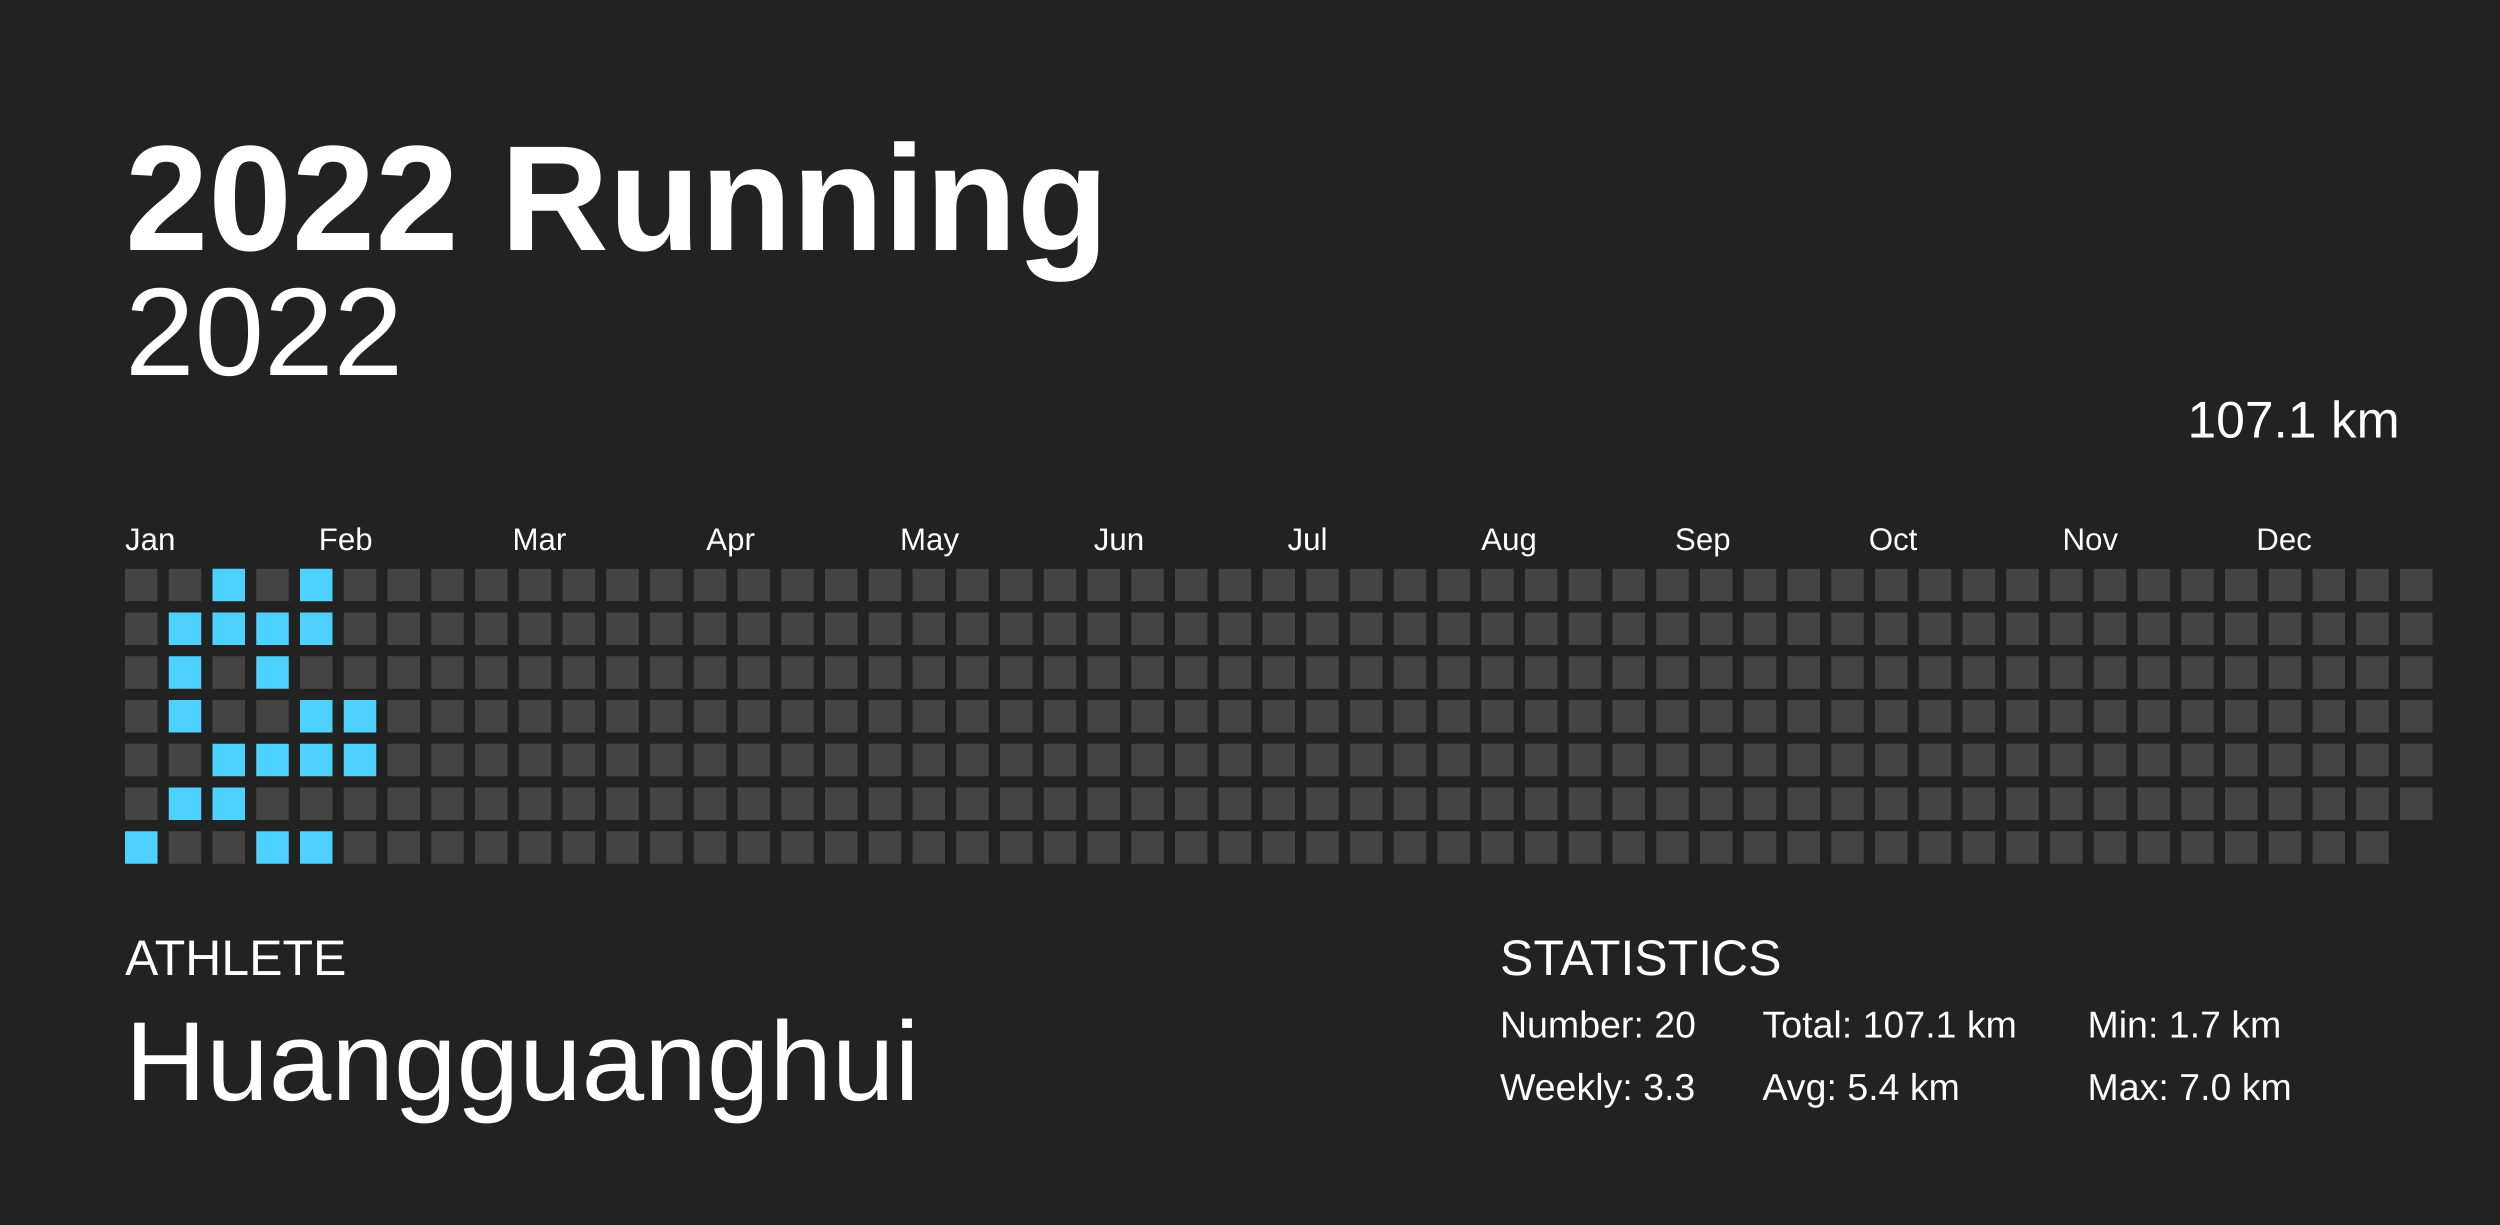
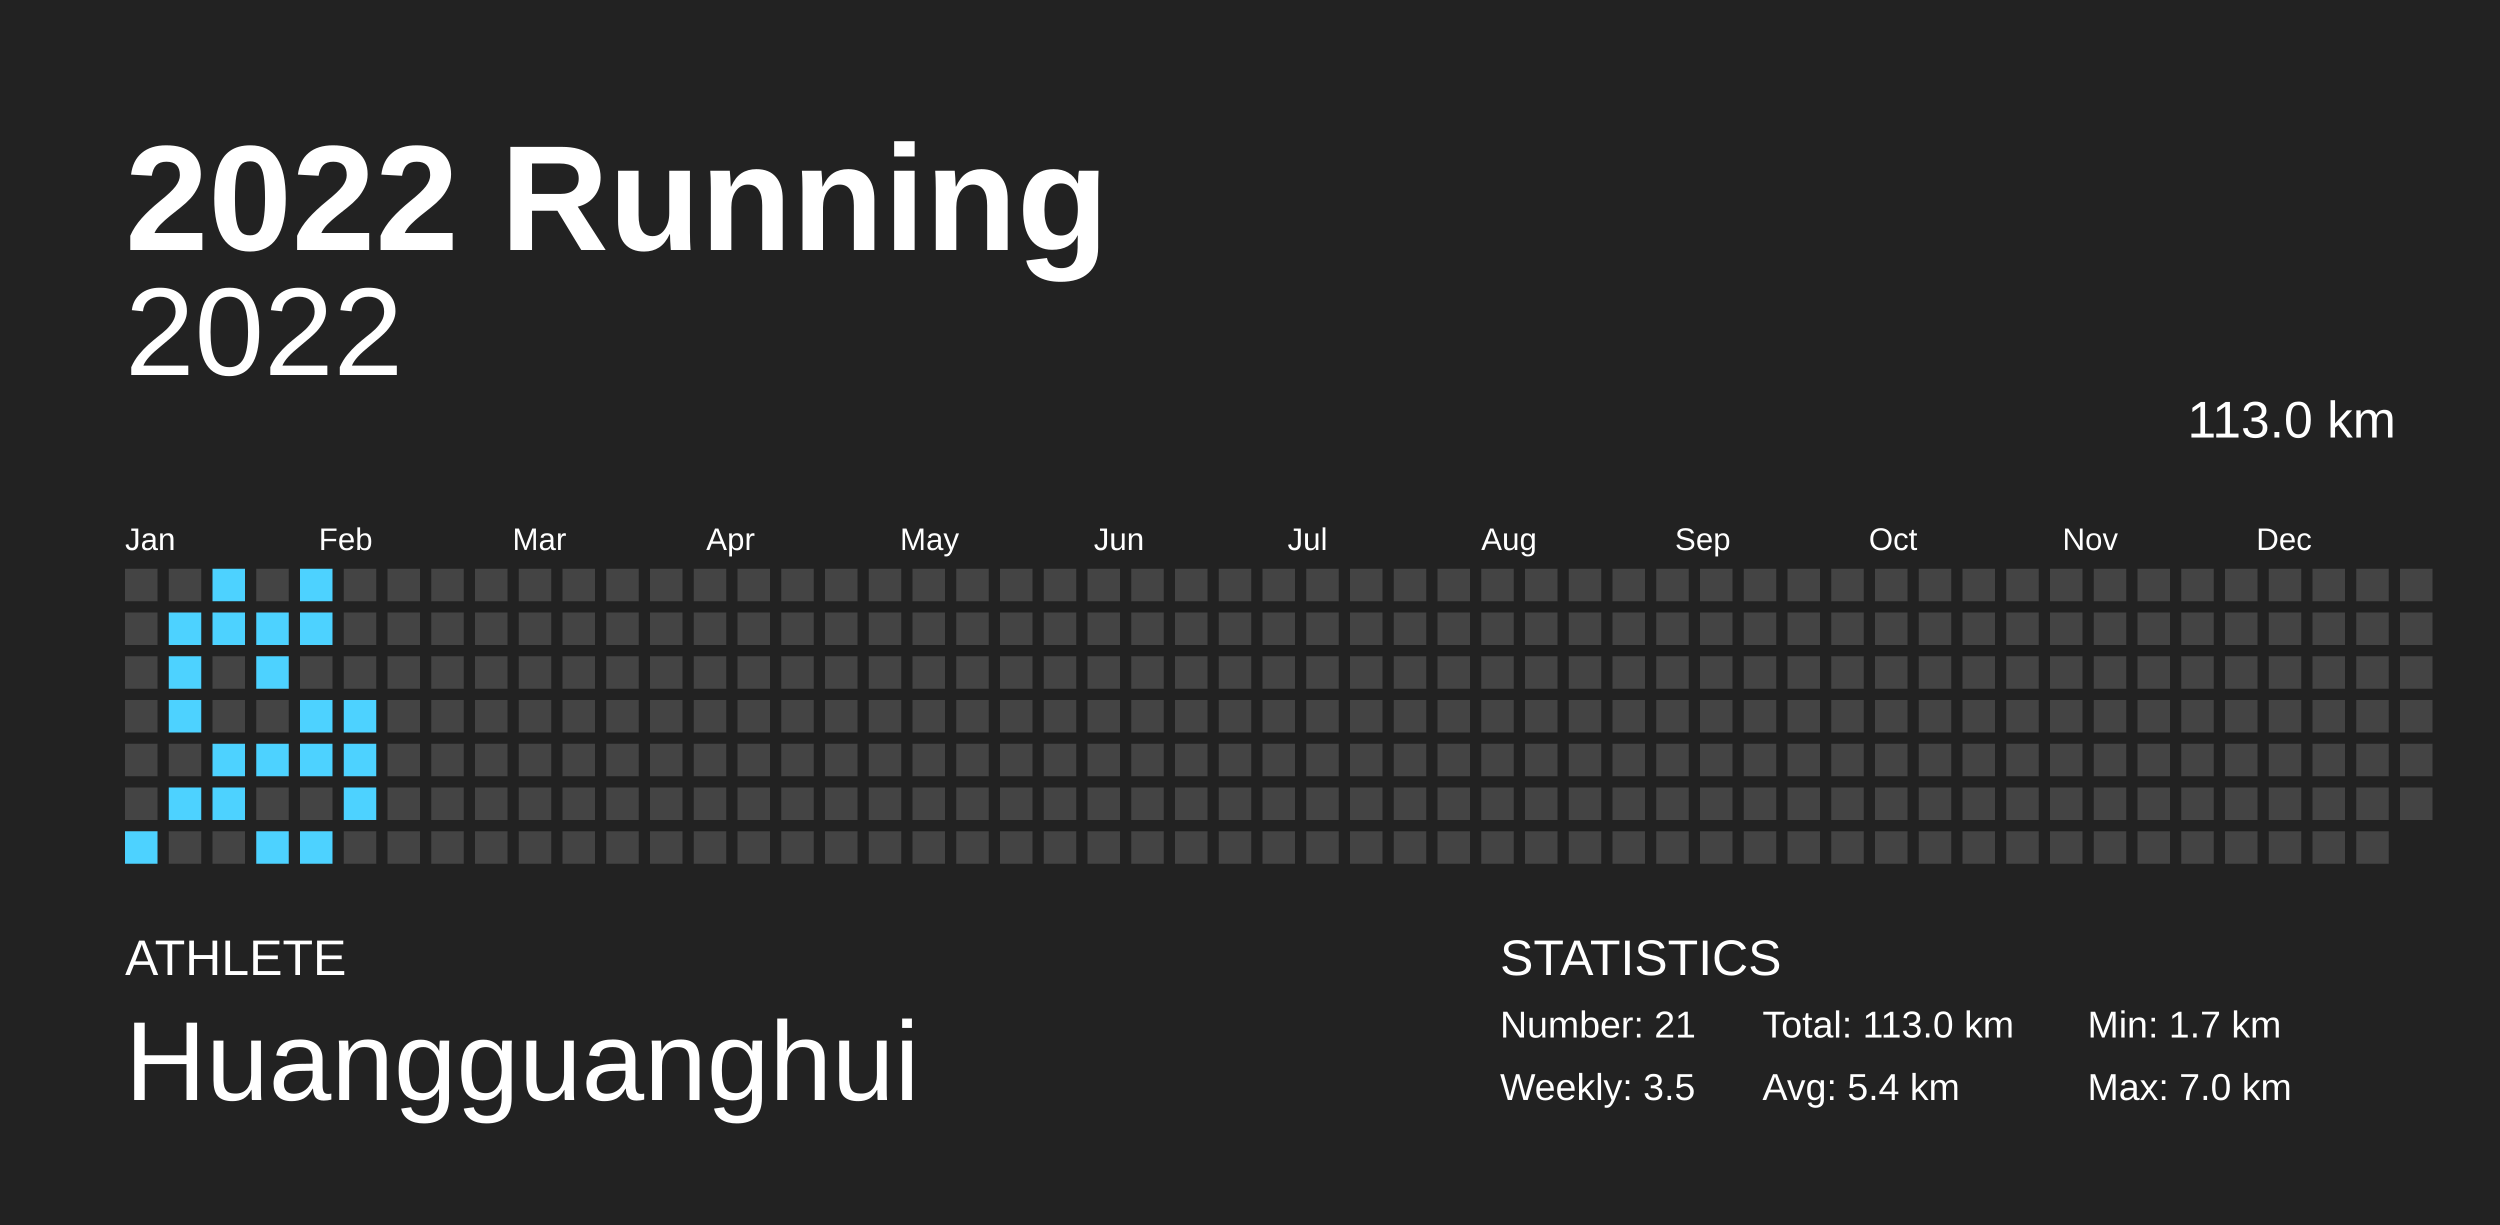
<svg xmlns="http://www.w3.org/2000/svg" baseProfile="full" height="98mm" version="1.1" viewBox="0,0,200,98" width="200mm">
  <defs />
  <rect fill="#222222" height="98" width="200" x="0" y="0" />
  <text fill="#FFFFFF" style="font-size:12px; font-family:Arial; font-weight:bold;" x="10" y="20">2022 Running</text>
  <text fill="#FFFFFF" style="font-size:4px; font-family:Arial" x="10" y="78">ATHLETE</text>
  <text fill="#FFFFFF" style="font-size:9px; font-family:Arial" x="10" y="88">Huangguanghui</text>
  <text fill="#FFFFFF" style="font-size:4px; font-family:Arial" x="120" y="78">STATISTICS</text>
-   <text fill="#FFFFFF" style="font-size:3px; font-family:Arial" x="120" y="83">Number: 20</text>
-   <text fill="#FFFFFF" style="font-size:3px; font-family:Arial" x="120" y="88">Weekly: 3.3</text>
-   <text fill="#FFFFFF" style="font-size:3px; font-family:Arial" x="141" y="83">Total: 107.1 km</text>
+   <text fill="#FFFFFF" style="font-size:3px; font-family:Arial" x="120" y="83">Number: 21</text>
+   <text fill="#FFFFFF" style="font-size:3px; font-family:Arial" x="120" y="88">Weekly: 3.5</text>
+   <text fill="#FFFFFF" style="font-size:3px; font-family:Arial" x="141" y="83">Total: 113.0 km</text>
  <text fill="#FFFFFF" style="font-size:3px; font-family:Arial" x="141" y="88">Avg: 5.4 km</text>
  <text fill="#FFFFFF" style="font-size:3px; font-family:Arial" x="167" y="83">Min: 1.7 km</text>
  <text fill="#FFFFFF" style="font-size:3px; font-family:Arial" x="167" y="88">Max: 7.0 km</text>
  <text alignment-baseline="hanging" fill="#FFFFFF" style="font-size:10.0px; font-family:Arial;" x="10" y="30">2022</text>
-   <text alignment-baseline="hanging" fill="#FFFFFF" style="font-size:4.125px; font-family:Arial;" x="175" y="35">107.1 km</text>
+   <text alignment-baseline="hanging" fill="#FFFFFF" style="font-size:4.125px; font-family:Arial;" x="175" y="35">113.0 km</text>
  <text fill="#FFFFFF" style="font-size:2.5px; font-family:Arial" x="10.0" y="44">Jan</text>
  <text fill="#FFFFFF" style="font-size:2.5px; font-family:Arial" x="25.5" y="44">Feb</text>
  <text fill="#FFFFFF" style="font-size:2.5px; font-family:Arial" x="41.0" y="44">Mar</text>
  <text fill="#FFFFFF" style="font-size:2.5px; font-family:Arial" x="56.5" y="44">Apr</text>
  <text fill="#FFFFFF" style="font-size:2.5px; font-family:Arial" x="72.0" y="44">May</text>
  <text fill="#FFFFFF" style="font-size:2.5px; font-family:Arial" x="87.5" y="44">Jun</text>
  <text fill="#FFFFFF" style="font-size:2.5px; font-family:Arial" x="103.0" y="44">Jul</text>
  <text fill="#FFFFFF" style="font-size:2.5px; font-family:Arial" x="118.5" y="44">Aug</text>
  <text fill="#FFFFFF" style="font-size:2.5px; font-family:Arial" x="134.0" y="44">Sep</text>
  <text fill="#FFFFFF" style="font-size:2.5px; font-family:Arial" x="149.5" y="44">Oct</text>
  <text fill="#FFFFFF" style="font-size:2.5px; font-family:Arial" x="165.0" y="44">Nov</text>
  <text fill="#FFFFFF" style="font-size:2.5px; font-family:Arial" x="180.5" y="44">Dec</text>
  <rect fill="#444444" height="2.6" width="2.6" x="10.0" y="45.5" />
  <rect fill="#444444" height="2.6" width="2.6" x="10.0" y="49.0" />
  <rect fill="#444444" height="2.6" width="2.6" x="10.0" y="52.5" />
  <rect fill="#444444" height="2.6" width="2.6" x="10.0" y="56.0" />
  <rect fill="#444444" height="2.6" width="2.6" x="10.0" y="59.5" />
  <rect fill="#444444" height="2.6" width="2.6" x="10.0" y="63.0" />
  <rect fill="#4dd2ff" height="2.6" width="2.6" x="10.0" y="66.5" />
  <rect fill="#444444" height="2.6" width="2.6" x="13.5" y="45.5" />
  <rect fill="#4dd2ff" height="2.6" width="2.6" x="13.5" y="49.0" />
  <rect fill="#4dd2ff" height="2.6" width="2.6" x="13.5" y="52.5" />
  <rect fill="#4dd2ff" height="2.6" width="2.6" x="13.5" y="56.0" />
  <rect fill="#444444" height="2.6" width="2.6" x="13.5" y="59.5" />
  <rect fill="#4dd2ff" height="2.6" width="2.6" x="13.5" y="63.0" />
  <rect fill="#444444" height="2.6" width="2.6" x="13.5" y="66.5" />
  <rect fill="#4dd2ff" height="2.6" width="2.6" x="17.0" y="45.5" />
  <rect fill="#4dd2ff" height="2.6" width="2.6" x="17.0" y="49.0" />
  <rect fill="#444444" height="2.6" width="2.6" x="17.0" y="52.5" />
  <rect fill="#444444" height="2.6" width="2.6" x="17.0" y="56.0" />
  <rect fill="#4dd2ff" height="2.6" width="2.6" x="17.0" y="59.5" />
  <rect fill="#4dd2ff" height="2.6" width="2.6" x="17.0" y="63.0" />
  <rect fill="#444444" height="2.6" width="2.6" x="17.0" y="66.5" />
  <rect fill="#444444" height="2.6" width="2.6" x="20.5" y="45.5" />
  <rect fill="#4dd2ff" height="2.6" width="2.6" x="20.5" y="49.0" />
  <rect fill="#4dd2ff" height="2.6" width="2.6" x="20.5" y="52.5" />
  <rect fill="#444444" height="2.6" width="2.6" x="20.5" y="56.0" />
  <rect fill="#4dd2ff" height="2.6" width="2.6" x="20.5" y="59.5" />
  <rect fill="#444444" height="2.6" width="2.6" x="20.5" y="63.0" />
  <rect fill="#4dd2ff" height="2.6" width="2.6" x="20.5" y="66.5" />
  <rect fill="#4dd2ff" height="2.6" width="2.6" x="24.0" y="45.5" />
  <rect fill="#4dd2ff" height="2.6" width="2.6" x="24.0" y="49.0" />
  <rect fill="#444444" height="2.6" width="2.6" x="24.0" y="52.5" />
  <rect fill="#4dd2ff" height="2.6" width="2.6" x="24.0" y="56.0" />
  <rect fill="#4dd2ff" height="2.6" width="2.6" x="24.0" y="59.5" />
  <rect fill="#444444" height="2.6" width="2.6" x="24.0" y="63.0" />
  <rect fill="#4dd2ff" height="2.6" width="2.6" x="24.0" y="66.5" />
  <rect fill="#444444" height="2.6" width="2.6" x="27.5" y="45.5" />
  <rect fill="#444444" height="2.6" width="2.6" x="27.5" y="49.0" />
  <rect fill="#444444" height="2.6" width="2.6" x="27.5" y="52.5" />
  <rect fill="#4dd2ff" height="2.6" width="2.6" x="27.5" y="56.0" />
  <rect fill="#4dd2ff" height="2.6" width="2.6" x="27.5" y="59.5" />
-   <rect fill="#444444" height="2.6" width="2.6" x="27.5" y="63.0" />
+   <rect fill="#4dd2ff" height="2.6" width="2.6" x="27.5" y="63.0" />
  <rect fill="#444444" height="2.6" width="2.6" x="27.5" y="66.5" />
  <rect fill="#444444" height="2.6" width="2.6" x="31.0" y="45.5" />
  <rect fill="#444444" height="2.6" width="2.6" x="31.0" y="49.0" />
  <rect fill="#444444" height="2.6" width="2.6" x="31.0" y="52.5" />
  <rect fill="#444444" height="2.6" width="2.6" x="31.0" y="56.0" />
  <rect fill="#444444" height="2.6" width="2.6" x="31.0" y="59.5" />
  <rect fill="#444444" height="2.6" width="2.6" x="31.0" y="63.0" />
  <rect fill="#444444" height="2.6" width="2.6" x="31.0" y="66.5" />
  <rect fill="#444444" height="2.6" width="2.6" x="34.5" y="45.5" />
  <rect fill="#444444" height="2.6" width="2.6" x="34.5" y="49.0" />
  <rect fill="#444444" height="2.6" width="2.6" x="34.5" y="52.5" />
  <rect fill="#444444" height="2.6" width="2.6" x="34.5" y="56.0" />
  <rect fill="#444444" height="2.6" width="2.6" x="34.5" y="59.5" />
  <rect fill="#444444" height="2.6" width="2.6" x="34.5" y="63.0" />
  <rect fill="#444444" height="2.6" width="2.6" x="34.5" y="66.5" />
  <rect fill="#444444" height="2.6" width="2.6" x="38.0" y="45.5" />
  <rect fill="#444444" height="2.6" width="2.6" x="38.0" y="49.0" />
  <rect fill="#444444" height="2.6" width="2.6" x="38.0" y="52.5" />
  <rect fill="#444444" height="2.6" width="2.6" x="38.0" y="56.0" />
  <rect fill="#444444" height="2.6" width="2.6" x="38.0" y="59.5" />
  <rect fill="#444444" height="2.6" width="2.6" x="38.0" y="63.0" />
  <rect fill="#444444" height="2.6" width="2.6" x="38.0" y="66.5" />
  <rect fill="#444444" height="2.6" width="2.6" x="41.5" y="45.5" />
  <rect fill="#444444" height="2.6" width="2.6" x="41.5" y="49.0" />
  <rect fill="#444444" height="2.6" width="2.6" x="41.5" y="52.5" />
  <rect fill="#444444" height="2.6" width="2.6" x="41.5" y="56.0" />
  <rect fill="#444444" height="2.6" width="2.6" x="41.5" y="59.5" />
  <rect fill="#444444" height="2.6" width="2.6" x="41.5" y="63.0" />
  <rect fill="#444444" height="2.6" width="2.6" x="41.5" y="66.5" />
  <rect fill="#444444" height="2.6" width="2.6" x="45.0" y="45.5" />
  <rect fill="#444444" height="2.6" width="2.6" x="45.0" y="49.0" />
  <rect fill="#444444" height="2.6" width="2.6" x="45.0" y="52.5" />
  <rect fill="#444444" height="2.6" width="2.6" x="45.0" y="56.0" />
  <rect fill="#444444" height="2.6" width="2.6" x="45.0" y="59.5" />
  <rect fill="#444444" height="2.6" width="2.6" x="45.0" y="63.0" />
  <rect fill="#444444" height="2.6" width="2.6" x="45.0" y="66.5" />
  <rect fill="#444444" height="2.6" width="2.6" x="48.5" y="45.5" />
  <rect fill="#444444" height="2.6" width="2.6" x="48.5" y="49.0" />
  <rect fill="#444444" height="2.6" width="2.6" x="48.5" y="52.5" />
  <rect fill="#444444" height="2.6" width="2.6" x="48.5" y="56.0" />
  <rect fill="#444444" height="2.6" width="2.6" x="48.5" y="59.5" />
  <rect fill="#444444" height="2.6" width="2.6" x="48.5" y="63.0" />
  <rect fill="#444444" height="2.6" width="2.6" x="48.5" y="66.5" />
  <rect fill="#444444" height="2.6" width="2.6" x="52.0" y="45.5" />
  <rect fill="#444444" height="2.6" width="2.6" x="52.0" y="49.0" />
  <rect fill="#444444" height="2.6" width="2.6" x="52.0" y="52.5" />
  <rect fill="#444444" height="2.6" width="2.6" x="52.0" y="56.0" />
  <rect fill="#444444" height="2.6" width="2.6" x="52.0" y="59.5" />
  <rect fill="#444444" height="2.6" width="2.6" x="52.0" y="63.0" />
  <rect fill="#444444" height="2.6" width="2.6" x="52.0" y="66.5" />
  <rect fill="#444444" height="2.6" width="2.6" x="55.5" y="45.5" />
  <rect fill="#444444" height="2.6" width="2.6" x="55.5" y="49.0" />
  <rect fill="#444444" height="2.6" width="2.6" x="55.5" y="52.5" />
  <rect fill="#444444" height="2.6" width="2.6" x="55.5" y="56.0" />
  <rect fill="#444444" height="2.6" width="2.6" x="55.5" y="59.5" />
  <rect fill="#444444" height="2.6" width="2.6" x="55.5" y="63.0" />
  <rect fill="#444444" height="2.6" width="2.6" x="55.5" y="66.5" />
  <rect fill="#444444" height="2.6" width="2.6" x="59.0" y="45.5" />
  <rect fill="#444444" height="2.6" width="2.6" x="59.0" y="49.0" />
  <rect fill="#444444" height="2.6" width="2.6" x="59.0" y="52.5" />
  <rect fill="#444444" height="2.6" width="2.6" x="59.0" y="56.0" />
  <rect fill="#444444" height="2.6" width="2.6" x="59.0" y="59.5" />
  <rect fill="#444444" height="2.6" width="2.6" x="59.0" y="63.0" />
  <rect fill="#444444" height="2.6" width="2.6" x="59.0" y="66.5" />
  <rect fill="#444444" height="2.6" width="2.6" x="62.5" y="45.5" />
  <rect fill="#444444" height="2.6" width="2.6" x="62.5" y="49.0" />
  <rect fill="#444444" height="2.6" width="2.6" x="62.5" y="52.5" />
  <rect fill="#444444" height="2.6" width="2.6" x="62.5" y="56.0" />
  <rect fill="#444444" height="2.6" width="2.6" x="62.5" y="59.5" />
  <rect fill="#444444" height="2.6" width="2.6" x="62.5" y="63.0" />
  <rect fill="#444444" height="2.6" width="2.6" x="62.5" y="66.5" />
  <rect fill="#444444" height="2.6" width="2.6" x="66.0" y="45.5" />
  <rect fill="#444444" height="2.6" width="2.6" x="66.0" y="49.0" />
  <rect fill="#444444" height="2.6" width="2.6" x="66.0" y="52.5" />
  <rect fill="#444444" height="2.6" width="2.6" x="66.0" y="56.0" />
  <rect fill="#444444" height="2.6" width="2.6" x="66.0" y="59.5" />
  <rect fill="#444444" height="2.6" width="2.6" x="66.0" y="63.0" />
  <rect fill="#444444" height="2.6" width="2.6" x="66.0" y="66.5" />
  <rect fill="#444444" height="2.6" width="2.6" x="69.5" y="45.5" />
  <rect fill="#444444" height="2.6" width="2.6" x="69.5" y="49.0" />
  <rect fill="#444444" height="2.6" width="2.6" x="69.5" y="52.5" />
  <rect fill="#444444" height="2.6" width="2.6" x="69.5" y="56.0" />
  <rect fill="#444444" height="2.6" width="2.6" x="69.5" y="59.5" />
  <rect fill="#444444" height="2.6" width="2.6" x="69.5" y="63.0" />
  <rect fill="#444444" height="2.6" width="2.6" x="69.5" y="66.5" />
  <rect fill="#444444" height="2.6" width="2.6" x="73.0" y="45.5" />
  <rect fill="#444444" height="2.6" width="2.6" x="73.0" y="49.0" />
  <rect fill="#444444" height="2.6" width="2.6" x="73.0" y="52.5" />
  <rect fill="#444444" height="2.6" width="2.6" x="73.0" y="56.0" />
  <rect fill="#444444" height="2.6" width="2.6" x="73.0" y="59.5" />
  <rect fill="#444444" height="2.6" width="2.6" x="73.0" y="63.0" />
  <rect fill="#444444" height="2.6" width="2.6" x="73.0" y="66.5" />
  <rect fill="#444444" height="2.6" width="2.6" x="76.5" y="45.5" />
  <rect fill="#444444" height="2.6" width="2.6" x="76.5" y="49.0" />
  <rect fill="#444444" height="2.6" width="2.6" x="76.5" y="52.5" />
  <rect fill="#444444" height="2.6" width="2.6" x="76.5" y="56.0" />
  <rect fill="#444444" height="2.6" width="2.6" x="76.5" y="59.5" />
  <rect fill="#444444" height="2.6" width="2.6" x="76.5" y="63.0" />
  <rect fill="#444444" height="2.6" width="2.6" x="76.5" y="66.5" />
  <rect fill="#444444" height="2.6" width="2.6" x="80.0" y="45.5" />
  <rect fill="#444444" height="2.6" width="2.6" x="80.0" y="49.0" />
  <rect fill="#444444" height="2.6" width="2.6" x="80.0" y="52.5" />
  <rect fill="#444444" height="2.6" width="2.6" x="80.0" y="56.0" />
  <rect fill="#444444" height="2.6" width="2.6" x="80.0" y="59.5" />
  <rect fill="#444444" height="2.6" width="2.6" x="80.0" y="63.0" />
  <rect fill="#444444" height="2.6" width="2.6" x="80.0" y="66.5" />
  <rect fill="#444444" height="2.6" width="2.6" x="83.5" y="45.5" />
  <rect fill="#444444" height="2.6" width="2.6" x="83.5" y="49.0" />
  <rect fill="#444444" height="2.6" width="2.6" x="83.5" y="52.5" />
  <rect fill="#444444" height="2.6" width="2.6" x="83.5" y="56.0" />
  <rect fill="#444444" height="2.6" width="2.6" x="83.5" y="59.5" />
  <rect fill="#444444" height="2.6" width="2.6" x="83.5" y="63.0" />
  <rect fill="#444444" height="2.6" width="2.6" x="83.5" y="66.5" />
  <rect fill="#444444" height="2.6" width="2.6" x="87.0" y="45.5" />
  <rect fill="#444444" height="2.6" width="2.6" x="87.0" y="49.0" />
  <rect fill="#444444" height="2.6" width="2.6" x="87.0" y="52.5" />
  <rect fill="#444444" height="2.6" width="2.6" x="87.0" y="56.0" />
  <rect fill="#444444" height="2.6" width="2.6" x="87.0" y="59.5" />
  <rect fill="#444444" height="2.6" width="2.6" x="87.0" y="63.0" />
  <rect fill="#444444" height="2.6" width="2.6" x="87.0" y="66.5" />
  <rect fill="#444444" height="2.6" width="2.6" x="90.5" y="45.5" />
  <rect fill="#444444" height="2.6" width="2.6" x="90.5" y="49.0" />
  <rect fill="#444444" height="2.6" width="2.6" x="90.5" y="52.5" />
  <rect fill="#444444" height="2.6" width="2.6" x="90.5" y="56.0" />
  <rect fill="#444444" height="2.6" width="2.6" x="90.5" y="59.5" />
  <rect fill="#444444" height="2.6" width="2.6" x="90.5" y="63.0" />
  <rect fill="#444444" height="2.6" width="2.6" x="90.5" y="66.5" />
  <rect fill="#444444" height="2.6" width="2.6" x="94.0" y="45.5" />
  <rect fill="#444444" height="2.6" width="2.6" x="94.0" y="49.0" />
  <rect fill="#444444" height="2.6" width="2.6" x="94.0" y="52.5" />
  <rect fill="#444444" height="2.6" width="2.6" x="94.0" y="56.0" />
  <rect fill="#444444" height="2.6" width="2.6" x="94.0" y="59.5" />
  <rect fill="#444444" height="2.6" width="2.6" x="94.0" y="63.0" />
  <rect fill="#444444" height="2.6" width="2.6" x="94.0" y="66.5" />
  <rect fill="#444444" height="2.6" width="2.6" x="97.5" y="45.5" />
  <rect fill="#444444" height="2.6" width="2.6" x="97.5" y="49.0" />
  <rect fill="#444444" height="2.6" width="2.6" x="97.5" y="52.5" />
  <rect fill="#444444" height="2.6" width="2.6" x="97.5" y="56.0" />
  <rect fill="#444444" height="2.6" width="2.6" x="97.5" y="59.5" />
  <rect fill="#444444" height="2.6" width="2.6" x="97.5" y="63.0" />
  <rect fill="#444444" height="2.6" width="2.6" x="97.5" y="66.5" />
  <rect fill="#444444" height="2.6" width="2.6" x="101.0" y="45.5" />
  <rect fill="#444444" height="2.6" width="2.6" x="101.0" y="49.0" />
  <rect fill="#444444" height="2.6" width="2.6" x="101.0" y="52.5" />
  <rect fill="#444444" height="2.6" width="2.6" x="101.0" y="56.0" />
  <rect fill="#444444" height="2.6" width="2.6" x="101.0" y="59.5" />
  <rect fill="#444444" height="2.6" width="2.6" x="101.0" y="63.0" />
  <rect fill="#444444" height="2.6" width="2.6" x="101.0" y="66.5" />
  <rect fill="#444444" height="2.6" width="2.6" x="104.5" y="45.5" />
  <rect fill="#444444" height="2.6" width="2.6" x="104.5" y="49.0" />
  <rect fill="#444444" height="2.6" width="2.6" x="104.5" y="52.5" />
  <rect fill="#444444" height="2.6" width="2.6" x="104.5" y="56.0" />
  <rect fill="#444444" height="2.6" width="2.6" x="104.5" y="59.5" />
  <rect fill="#444444" height="2.6" width="2.6" x="104.5" y="63.0" />
  <rect fill="#444444" height="2.6" width="2.6" x="104.5" y="66.5" />
  <rect fill="#444444" height="2.6" width="2.6" x="108.0" y="45.5" />
  <rect fill="#444444" height="2.6" width="2.6" x="108.0" y="49.0" />
  <rect fill="#444444" height="2.6" width="2.6" x="108.0" y="52.5" />
  <rect fill="#444444" height="2.6" width="2.6" x="108.0" y="56.0" />
  <rect fill="#444444" height="2.6" width="2.6" x="108.0" y="59.5" />
  <rect fill="#444444" height="2.6" width="2.6" x="108.0" y="63.0" />
  <rect fill="#444444" height="2.6" width="2.6" x="108.0" y="66.5" />
  <rect fill="#444444" height="2.6" width="2.6" x="111.5" y="45.5" />
  <rect fill="#444444" height="2.6" width="2.6" x="111.5" y="49.0" />
  <rect fill="#444444" height="2.6" width="2.6" x="111.5" y="52.5" />
  <rect fill="#444444" height="2.6" width="2.6" x="111.5" y="56.0" />
  <rect fill="#444444" height="2.6" width="2.6" x="111.5" y="59.5" />
  <rect fill="#444444" height="2.6" width="2.6" x="111.5" y="63.0" />
  <rect fill="#444444" height="2.6" width="2.6" x="111.5" y="66.5" />
  <rect fill="#444444" height="2.6" width="2.6" x="115.0" y="45.5" />
  <rect fill="#444444" height="2.6" width="2.6" x="115.0" y="49.0" />
  <rect fill="#444444" height="2.6" width="2.6" x="115.0" y="52.5" />
  <rect fill="#444444" height="2.6" width="2.6" x="115.0" y="56.0" />
  <rect fill="#444444" height="2.6" width="2.6" x="115.0" y="59.5" />
  <rect fill="#444444" height="2.6" width="2.6" x="115.0" y="63.0" />
  <rect fill="#444444" height="2.6" width="2.6" x="115.0" y="66.5" />
  <rect fill="#444444" height="2.6" width="2.6" x="118.5" y="45.5" />
  <rect fill="#444444" height="2.6" width="2.6" x="118.5" y="49.0" />
  <rect fill="#444444" height="2.6" width="2.6" x="118.5" y="52.5" />
  <rect fill="#444444" height="2.6" width="2.6" x="118.5" y="56.0" />
  <rect fill="#444444" height="2.6" width="2.6" x="118.5" y="59.5" />
  <rect fill="#444444" height="2.6" width="2.6" x="118.5" y="63.0" />
  <rect fill="#444444" height="2.6" width="2.6" x="118.5" y="66.5" />
  <rect fill="#444444" height="2.6" width="2.6" x="122.0" y="45.5" />
  <rect fill="#444444" height="2.6" width="2.6" x="122.0" y="49.0" />
  <rect fill="#444444" height="2.6" width="2.6" x="122.0" y="52.5" />
  <rect fill="#444444" height="2.6" width="2.6" x="122.0" y="56.0" />
  <rect fill="#444444" height="2.6" width="2.6" x="122.0" y="59.5" />
  <rect fill="#444444" height="2.6" width="2.6" x="122.0" y="63.0" />
  <rect fill="#444444" height="2.6" width="2.6" x="122.0" y="66.5" />
  <rect fill="#444444" height="2.6" width="2.6" x="125.5" y="45.5" />
  <rect fill="#444444" height="2.6" width="2.6" x="125.5" y="49.0" />
  <rect fill="#444444" height="2.6" width="2.6" x="125.5" y="52.5" />
  <rect fill="#444444" height="2.6" width="2.6" x="125.5" y="56.0" />
  <rect fill="#444444" height="2.6" width="2.6" x="125.5" y="59.5" />
  <rect fill="#444444" height="2.6" width="2.6" x="125.5" y="63.0" />
  <rect fill="#444444" height="2.6" width="2.6" x="125.5" y="66.5" />
  <rect fill="#444444" height="2.6" width="2.6" x="129.0" y="45.5" />
  <rect fill="#444444" height="2.6" width="2.6" x="129.0" y="49.0" />
  <rect fill="#444444" height="2.6" width="2.6" x="129.0" y="52.5" />
  <rect fill="#444444" height="2.6" width="2.6" x="129.0" y="56.0" />
  <rect fill="#444444" height="2.6" width="2.6" x="129.0" y="59.5" />
  <rect fill="#444444" height="2.6" width="2.6" x="129.0" y="63.0" />
  <rect fill="#444444" height="2.6" width="2.6" x="129.0" y="66.5" />
  <rect fill="#444444" height="2.6" width="2.6" x="132.5" y="45.5" />
  <rect fill="#444444" height="2.6" width="2.6" x="132.5" y="49.0" />
  <rect fill="#444444" height="2.6" width="2.6" x="132.5" y="52.5" />
  <rect fill="#444444" height="2.6" width="2.6" x="132.5" y="56.0" />
  <rect fill="#444444" height="2.6" width="2.6" x="132.5" y="59.5" />
  <rect fill="#444444" height="2.6" width="2.6" x="132.5" y="63.0" />
  <rect fill="#444444" height="2.6" width="2.6" x="132.5" y="66.5" />
  <rect fill="#444444" height="2.6" width="2.6" x="136.0" y="45.5" />
  <rect fill="#444444" height="2.6" width="2.6" x="136.0" y="49.0" />
  <rect fill="#444444" height="2.6" width="2.6" x="136.0" y="52.5" />
  <rect fill="#444444" height="2.6" width="2.6" x="136.0" y="56.0" />
  <rect fill="#444444" height="2.6" width="2.6" x="136.0" y="59.5" />
  <rect fill="#444444" height="2.6" width="2.6" x="136.0" y="63.0" />
  <rect fill="#444444" height="2.6" width="2.6" x="136.0" y="66.5" />
  <rect fill="#444444" height="2.6" width="2.6" x="139.5" y="45.5" />
  <rect fill="#444444" height="2.6" width="2.6" x="139.5" y="49.0" />
  <rect fill="#444444" height="2.6" width="2.6" x="139.5" y="52.5" />
  <rect fill="#444444" height="2.6" width="2.6" x="139.5" y="56.0" />
  <rect fill="#444444" height="2.6" width="2.6" x="139.5" y="59.5" />
  <rect fill="#444444" height="2.6" width="2.6" x="139.5" y="63.0" />
  <rect fill="#444444" height="2.6" width="2.6" x="139.5" y="66.5" />
  <rect fill="#444444" height="2.6" width="2.6" x="143.0" y="45.5" />
  <rect fill="#444444" height="2.6" width="2.6" x="143.0" y="49.0" />
  <rect fill="#444444" height="2.6" width="2.6" x="143.0" y="52.5" />
  <rect fill="#444444" height="2.6" width="2.6" x="143.0" y="56.0" />
  <rect fill="#444444" height="2.6" width="2.6" x="143.0" y="59.5" />
  <rect fill="#444444" height="2.6" width="2.6" x="143.0" y="63.0" />
  <rect fill="#444444" height="2.6" width="2.6" x="143.0" y="66.5" />
  <rect fill="#444444" height="2.6" width="2.6" x="146.5" y="45.5" />
  <rect fill="#444444" height="2.6" width="2.6" x="146.5" y="49.0" />
  <rect fill="#444444" height="2.6" width="2.6" x="146.5" y="52.5" />
  <rect fill="#444444" height="2.6" width="2.6" x="146.5" y="56.0" />
  <rect fill="#444444" height="2.6" width="2.6" x="146.5" y="59.5" />
  <rect fill="#444444" height="2.6" width="2.6" x="146.5" y="63.0" />
  <rect fill="#444444" height="2.6" width="2.6" x="146.5" y="66.5" />
  <rect fill="#444444" height="2.6" width="2.6" x="150.0" y="45.5" />
  <rect fill="#444444" height="2.6" width="2.6" x="150.0" y="49.0" />
  <rect fill="#444444" height="2.6" width="2.6" x="150.0" y="52.5" />
  <rect fill="#444444" height="2.6" width="2.6" x="150.0" y="56.0" />
  <rect fill="#444444" height="2.6" width="2.6" x="150.0" y="59.5" />
  <rect fill="#444444" height="2.6" width="2.6" x="150.0" y="63.0" />
  <rect fill="#444444" height="2.6" width="2.6" x="150.0" y="66.5" />
  <rect fill="#444444" height="2.6" width="2.6" x="153.5" y="45.5" />
  <rect fill="#444444" height="2.6" width="2.6" x="153.5" y="49.0" />
  <rect fill="#444444" height="2.6" width="2.6" x="153.5" y="52.5" />
  <rect fill="#444444" height="2.6" width="2.6" x="153.5" y="56.0" />
  <rect fill="#444444" height="2.6" width="2.6" x="153.5" y="59.5" />
  <rect fill="#444444" height="2.6" width="2.6" x="153.5" y="63.0" />
  <rect fill="#444444" height="2.6" width="2.6" x="153.5" y="66.5" />
  <rect fill="#444444" height="2.6" width="2.6" x="157.0" y="45.5" />
  <rect fill="#444444" height="2.6" width="2.6" x="157.0" y="49.0" />
  <rect fill="#444444" height="2.6" width="2.6" x="157.0" y="52.5" />
  <rect fill="#444444" height="2.6" width="2.6" x="157.0" y="56.0" />
  <rect fill="#444444" height="2.6" width="2.6" x="157.0" y="59.5" />
  <rect fill="#444444" height="2.6" width="2.6" x="157.0" y="63.0" />
  <rect fill="#444444" height="2.6" width="2.6" x="157.0" y="66.5" />
  <rect fill="#444444" height="2.6" width="2.6" x="160.5" y="45.5" />
  <rect fill="#444444" height="2.6" width="2.6" x="160.5" y="49.0" />
  <rect fill="#444444" height="2.6" width="2.6" x="160.5" y="52.5" />
  <rect fill="#444444" height="2.6" width="2.6" x="160.5" y="56.0" />
  <rect fill="#444444" height="2.6" width="2.6" x="160.5" y="59.5" />
  <rect fill="#444444" height="2.6" width="2.6" x="160.5" y="63.0" />
  <rect fill="#444444" height="2.6" width="2.6" x="160.5" y="66.5" />
  <rect fill="#444444" height="2.6" width="2.6" x="164.0" y="45.5" />
  <rect fill="#444444" height="2.6" width="2.6" x="164.0" y="49.0" />
  <rect fill="#444444" height="2.6" width="2.6" x="164.0" y="52.5" />
  <rect fill="#444444" height="2.6" width="2.6" x="164.0" y="56.0" />
  <rect fill="#444444" height="2.6" width="2.6" x="164.0" y="59.5" />
  <rect fill="#444444" height="2.6" width="2.6" x="164.0" y="63.0" />
  <rect fill="#444444" height="2.6" width="2.6" x="164.0" y="66.5" />
  <rect fill="#444444" height="2.6" width="2.6" x="167.5" y="45.5" />
  <rect fill="#444444" height="2.6" width="2.6" x="167.5" y="49.0" />
  <rect fill="#444444" height="2.6" width="2.6" x="167.5" y="52.5" />
  <rect fill="#444444" height="2.6" width="2.6" x="167.5" y="56.0" />
  <rect fill="#444444" height="2.6" width="2.6" x="167.5" y="59.5" />
  <rect fill="#444444" height="2.6" width="2.6" x="167.5" y="63.0" />
  <rect fill="#444444" height="2.6" width="2.6" x="167.5" y="66.5" />
  <rect fill="#444444" height="2.6" width="2.6" x="171.0" y="45.5" />
  <rect fill="#444444" height="2.6" width="2.6" x="171.0" y="49.0" />
  <rect fill="#444444" height="2.6" width="2.6" x="171.0" y="52.5" />
  <rect fill="#444444" height="2.6" width="2.6" x="171.0" y="56.0" />
  <rect fill="#444444" height="2.6" width="2.6" x="171.0" y="59.5" />
  <rect fill="#444444" height="2.6" width="2.6" x="171.0" y="63.0" />
  <rect fill="#444444" height="2.6" width="2.6" x="171.0" y="66.5" />
  <rect fill="#444444" height="2.6" width="2.6" x="174.5" y="45.5" />
  <rect fill="#444444" height="2.6" width="2.6" x="174.5" y="49.0" />
  <rect fill="#444444" height="2.6" width="2.6" x="174.5" y="52.5" />
  <rect fill="#444444" height="2.6" width="2.6" x="174.5" y="56.0" />
  <rect fill="#444444" height="2.6" width="2.6" x="174.5" y="59.5" />
  <rect fill="#444444" height="2.6" width="2.6" x="174.5" y="63.0" />
  <rect fill="#444444" height="2.6" width="2.6" x="174.5" y="66.5" />
  <rect fill="#444444" height="2.6" width="2.6" x="178.0" y="45.5" />
  <rect fill="#444444" height="2.6" width="2.6" x="178.0" y="49.0" />
  <rect fill="#444444" height="2.6" width="2.6" x="178.0" y="52.5" />
  <rect fill="#444444" height="2.6" width="2.6" x="178.0" y="56.0" />
  <rect fill="#444444" height="2.6" width="2.6" x="178.0" y="59.5" />
  <rect fill="#444444" height="2.6" width="2.6" x="178.0" y="63.0" />
  <rect fill="#444444" height="2.6" width="2.6" x="178.0" y="66.5" />
  <rect fill="#444444" height="2.6" width="2.6" x="181.5" y="45.5" />
  <rect fill="#444444" height="2.6" width="2.6" x="181.5" y="49.0" />
  <rect fill="#444444" height="2.6" width="2.6" x="181.5" y="52.5" />
  <rect fill="#444444" height="2.6" width="2.6" x="181.5" y="56.0" />
  <rect fill="#444444" height="2.6" width="2.6" x="181.5" y="59.5" />
  <rect fill="#444444" height="2.6" width="2.6" x="181.5" y="63.0" />
  <rect fill="#444444" height="2.6" width="2.6" x="181.5" y="66.5" />
  <rect fill="#444444" height="2.6" width="2.6" x="185.0" y="45.5" />
  <rect fill="#444444" height="2.6" width="2.6" x="185.0" y="49.0" />
  <rect fill="#444444" height="2.6" width="2.6" x="185.0" y="52.5" />
  <rect fill="#444444" height="2.6" width="2.6" x="185.0" y="56.0" />
  <rect fill="#444444" height="2.6" width="2.6" x="185.0" y="59.5" />
  <rect fill="#444444" height="2.6" width="2.6" x="185.0" y="63.0" />
  <rect fill="#444444" height="2.6" width="2.6" x="185.0" y="66.5" />
  <rect fill="#444444" height="2.6" width="2.6" x="188.5" y="45.5" />
  <rect fill="#444444" height="2.6" width="2.6" x="188.5" y="49.0" />
  <rect fill="#444444" height="2.6" width="2.6" x="188.5" y="52.5" />
  <rect fill="#444444" height="2.6" width="2.6" x="188.5" y="56.0" />
  <rect fill="#444444" height="2.6" width="2.6" x="188.5" y="59.5" />
  <rect fill="#444444" height="2.6" width="2.6" x="188.5" y="63.0" />
  <rect fill="#444444" height="2.6" width="2.6" x="188.5" y="66.5" />
  <rect fill="#444444" height="2.6" width="2.6" x="192.0" y="45.5" />
  <rect fill="#444444" height="2.6" width="2.6" x="192.0" y="49.0" />
  <rect fill="#444444" height="2.6" width="2.6" x="192.0" y="52.5" />
  <rect fill="#444444" height="2.6" width="2.6" x="192.0" y="56.0" />
  <rect fill="#444444" height="2.6" width="2.6" x="192.0" y="59.5" />
  <rect fill="#444444" height="2.6" width="2.6" x="192.0" y="63.0" />
</svg>
